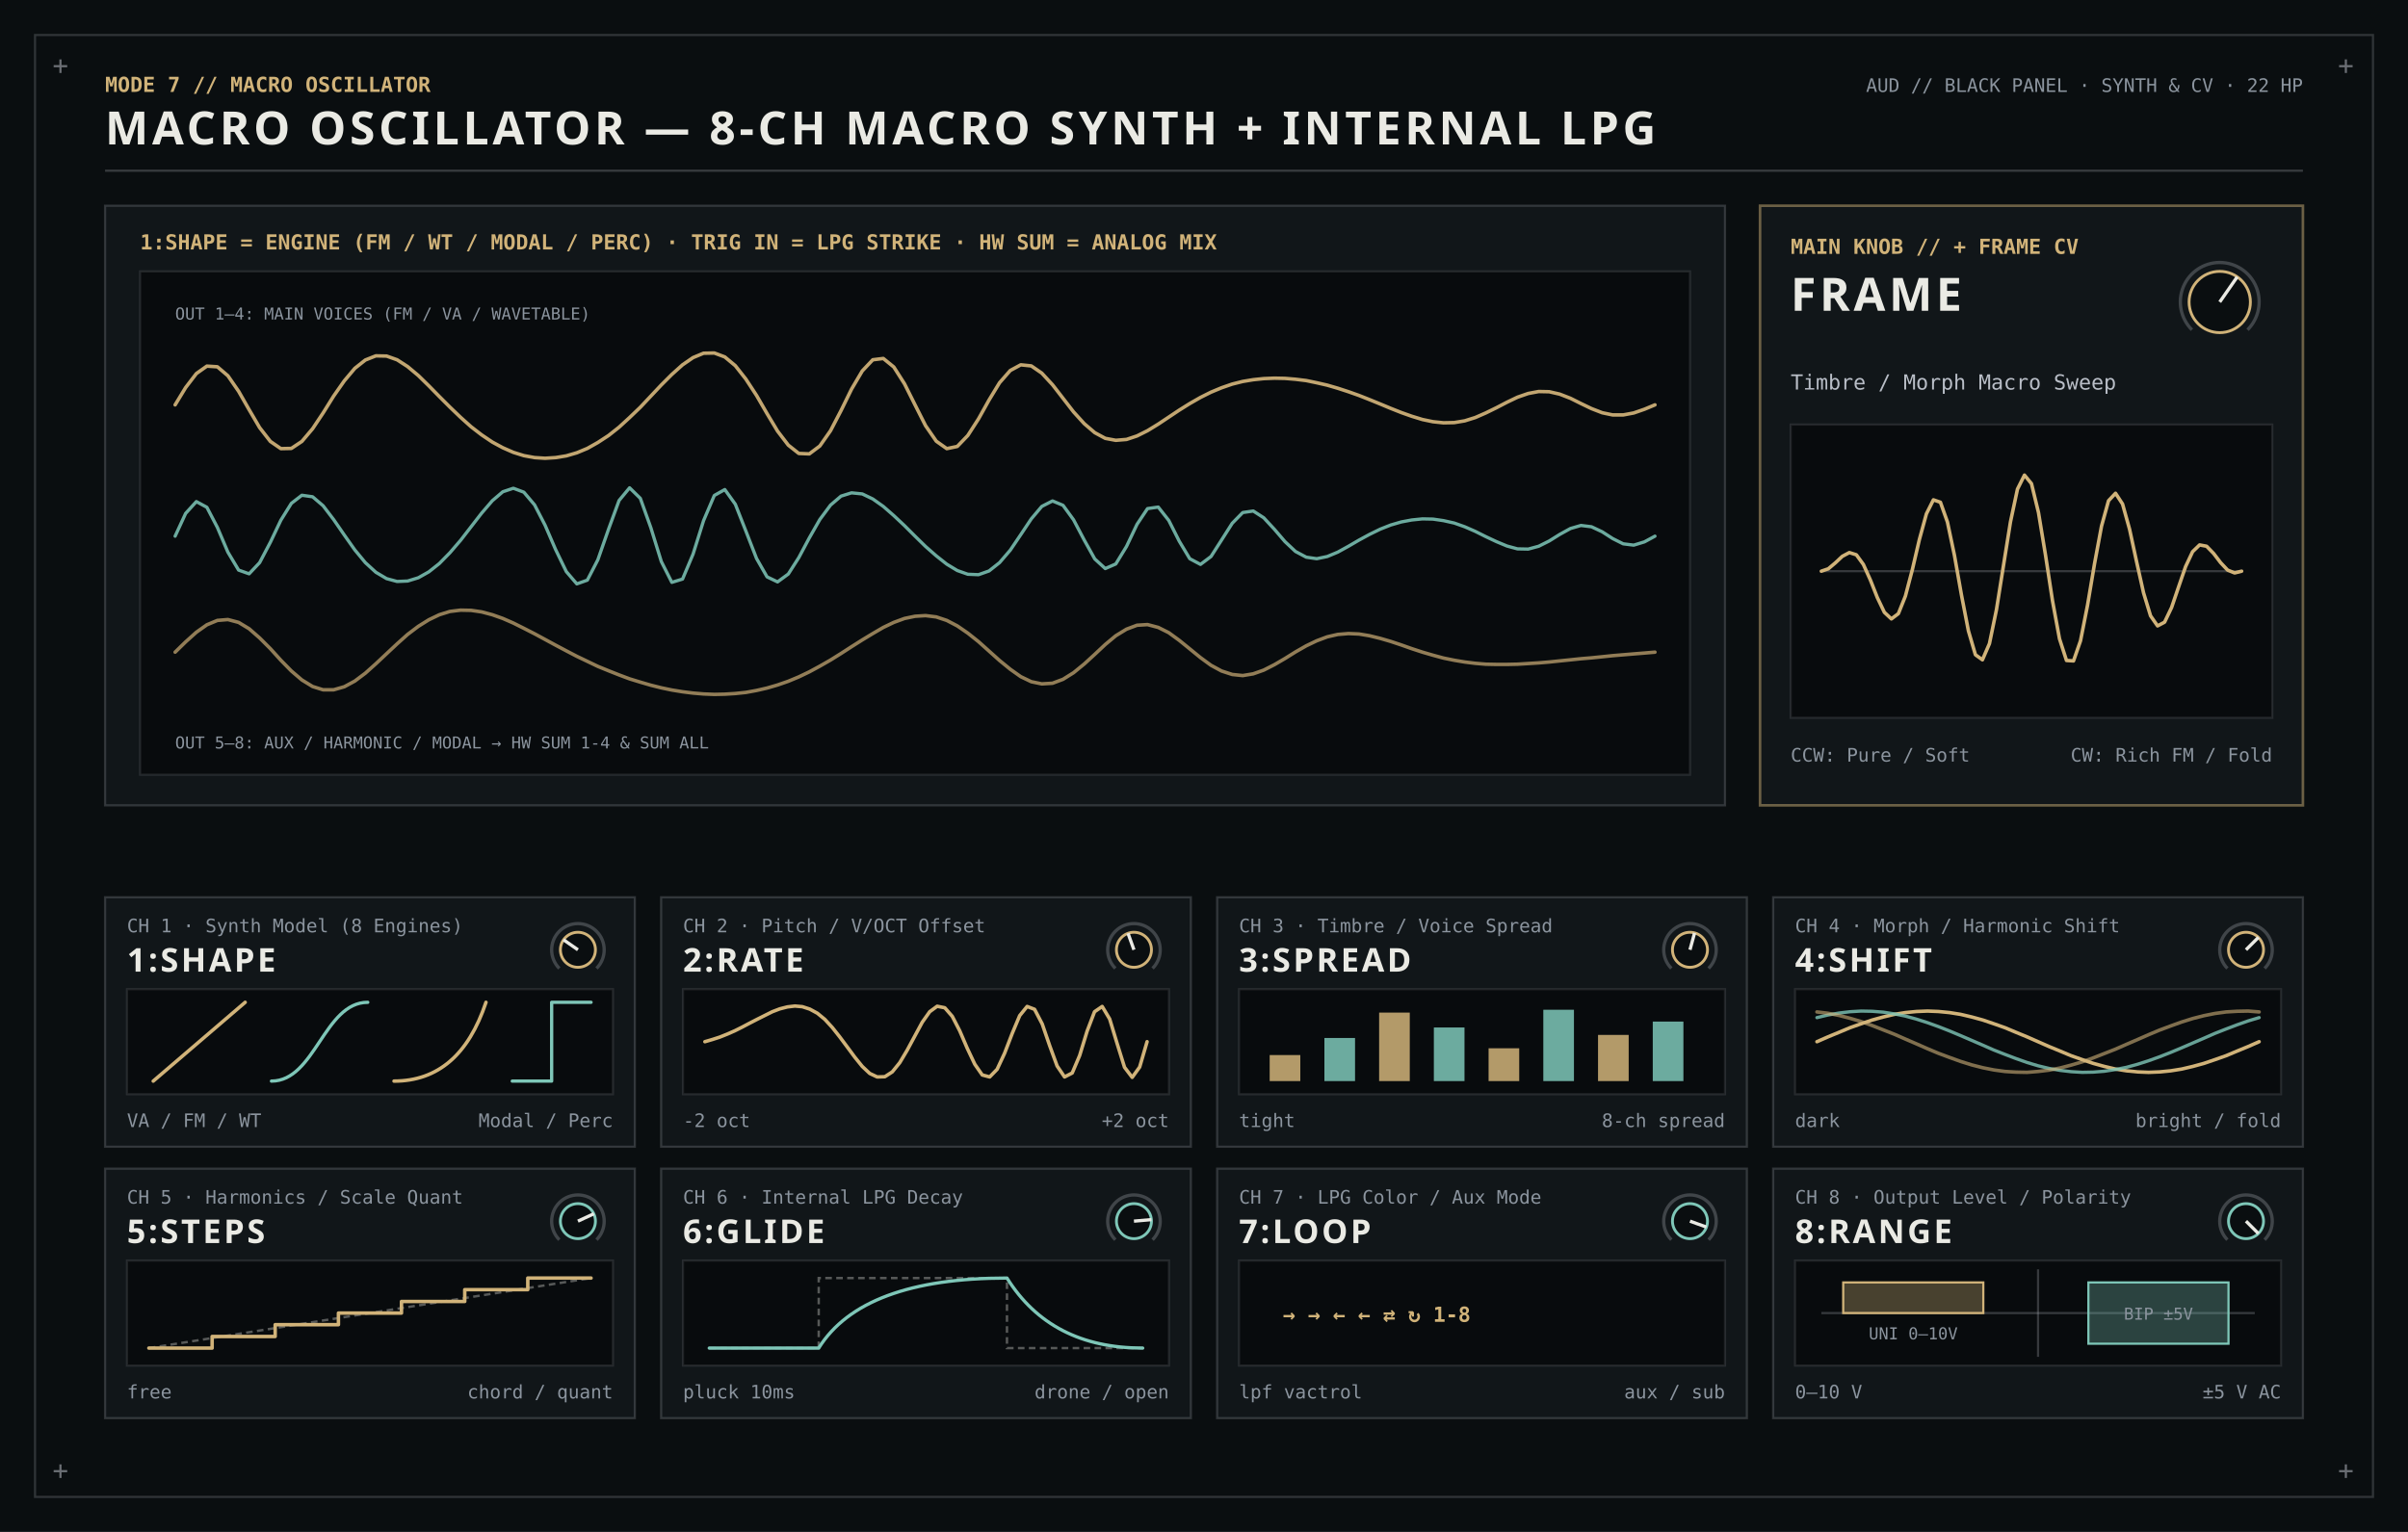
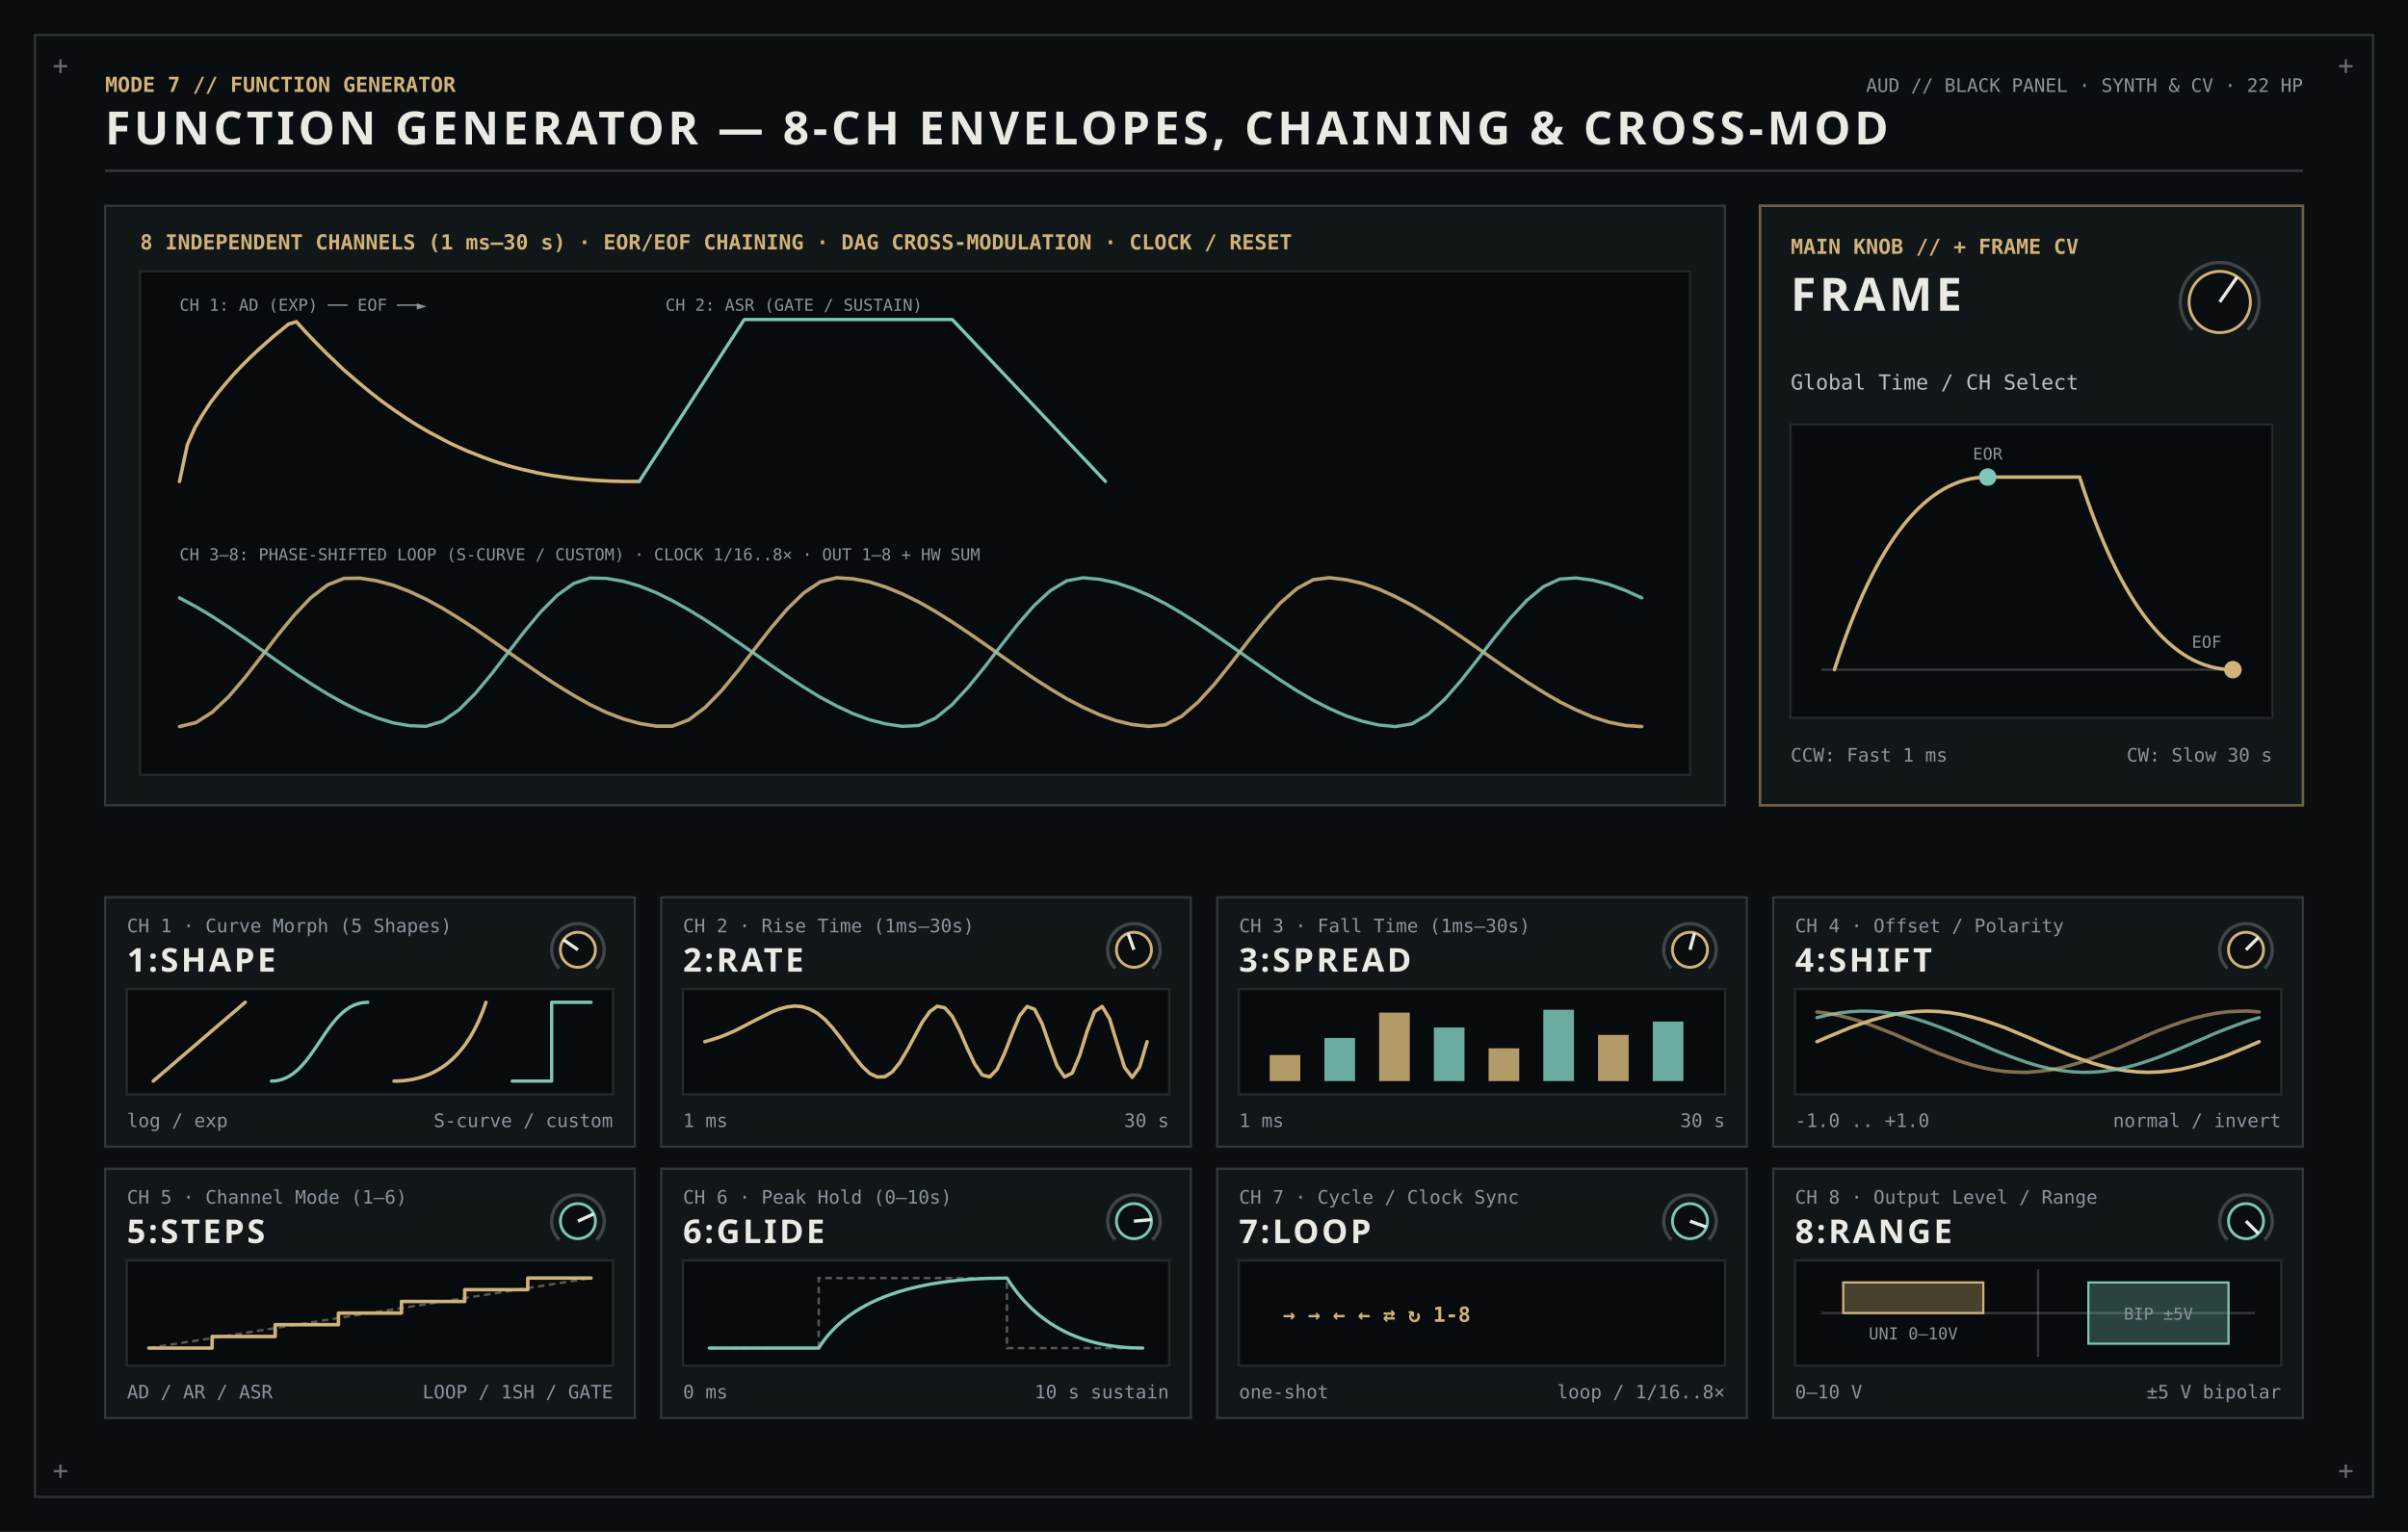
<svg xmlns="http://www.w3.org/2000/svg" viewBox="0 0 1100 700" width="1100" height="700">
  <defs>
    <style>
      .bg { fill: #0a0e10; }
      .card { fill: #111619; stroke: rgba(185, 190, 199, 0.22); stroke-width: 1; }
      .card-hi { fill: #111619; stroke: rgba(209, 179, 121, 0.48); stroke-width: 1.2; }
      .kcard { fill: #111619; stroke: rgba(185, 190, 199, 0.22); stroke-width: 1; }
      .plot { fill: #080b0d; stroke: rgba(185, 190, 199, 0.14); stroke-width: 1; }
      .title { font-family: 'Barlow Condensed', 'Bahnschrift', sans-serif; font-weight: 600; fill: #eaeae4; letter-spacing: 0.08em; font-size: 21px; }
      .kname { font-family: 'Barlow Condensed', 'Bahnschrift', sans-serif; font-weight: 600; fill: #eaeae4; letter-spacing: 0.08em; font-size: 15px; }
      .mono { font-family: 'JetBrains Mono', monospace; font-weight: 400; fill: #b9bec7; font-size: 9.5px; }
      .mono-sm { font-family: 'JetBrains Mono', monospace; font-weight: 400; fill: #8b949e; font-size: 8.5px; }
      .mono-xs { font-family: 'JetBrains Mono', monospace; font-weight: 400; fill: #8b949e; font-size: 7.5px; }
      .mono-acc { font-family: 'JetBrains Mono', monospace; font-weight: 600; fill: #d1b379; font-size: 9.5px; }
      .mono-cy { font-family: 'JetBrains Mono', monospace; font-weight: 600; fill: #7ec7b8; font-size: 9.5px; }
      .grid { stroke: rgba(185, 190, 199, 0.10); stroke-width: 1; }
      .axis { stroke: rgba(185, 190, 199, 0.26); stroke-width: 1; }
      .w-acc { fill: none; stroke: #d1b379; stroke-width: 1.6; stroke-linecap: round; stroke-linejoin: round; }
      .w-cy { fill: none; stroke: #7ec7b8; stroke-width: 1.5; stroke-linecap: round; stroke-linejoin: round; }
      .w-dim { fill: none; stroke: rgba(234, 234, 228, 0.35); stroke-width: 1.1; stroke-dasharray: 3 2; }
      .reg { font-family: 'JetBrains Mono', monospace; fill: #b9bec7; font-size: 12px; opacity: 0.55; }
    </style>
    <marker id="arr-a" viewBox="0 0 10 10" refX="8" refY="5" markerWidth="5" markerHeight="5" orient="auto-start-reverse">
      <path d="M 0 1 L 10 5 L 0 9 z" fill="#d1b379" />
    </marker>
    <marker id="arr-c" viewBox="0 0 10 10" refX="8" refY="5" markerWidth="5" markerHeight="5" orient="auto-start-reverse">
      <path d="M 0 1 L 10 5 L 0 9 z" fill="#7ec7b8" />
    </marker>
  </defs>
  <rect class="bg" x="0" y="0" width="1100" height="700" />
  <rect x="16" y="16" width="1068" height="668" fill="none" stroke="rgba(185, 190, 199, 0.22)" stroke-width="1" />
  <text class="reg" x="24" y="34">+</text>
  <text class="reg" x="1068" y="34">+</text>
  <text class="reg" x="24" y="676">+</text>
  <text class="reg" x="1068" y="676">+</text>
-   <text class="mono-acc" x="48" y="42">MODE 7 // MACRO OSCILLATOR</text>
-   <text class="title" x="48" y="66">MACRO OSCILLATOR — 8-CH MACRO SYNTH + INTERNAL LPG</text>
+   <text class="mono-acc" x="48" y="42">MODE 7 // FUNCTION GENERATOR</text>
+   <text class="title" x="48" y="66">FUNCTION GENERATOR — 8-CH ENVELOPES, CHAINING &amp; CROSS-MOD</text>
  <text class="mono-sm" x="1052" y="42" text-anchor="end">AUD // BLACK PANEL · SYNTH &amp; CV · 22 HP</text>
  <line x1="48" y1="78" x2="1052" y2="78" stroke="rgba(185, 190, 199, 0.26)" stroke-width="1" />
  <rect class="card" x="48" y="94" width="740" height="274" />
-   <text class="mono-acc" x="64" y="114">1:SHAPE = ENGINE (FM / WT / MODAL / PERC)  ·  TRIG IN = LPG STRIKE  ·  HW SUM = ANALOG MIX</text>
+   <text class="mono-acc" x="64" y="114">8 INDEPENDENT CHANNELS (1 ms–30 s)  ·  EOR/EOF CHAINING  ·  DAG CROSS-MODULATION  ·  CLOCK / RESET</text>
  <rect class="plot" x="64" y="124" width="708" height="230" />
-   <polyline class="w-acc" opacity="0.92" points="80.0,185.0 84.8,177.1 89.7,170.7 94.5,167.3 99.3,167.6 104.1,171.7 109.0,178.8 113.8,187.2 118.6,195.4 123.5,201.7 128.3,205.0 133.1,204.9 137.9,201.7 142.8,195.9 147.6,188.7 152.4,181.0 157.3,174.0 162.1,168.3 166.9,164.5 171.7,162.6 176.6,162.7 181.4,164.4 186.2,167.5 191.1,171.6 195.9,176.3 200.7,181.2 205.5,186.0 210.4,190.7 215.2,195.0 220.0,198.7 224.9,202.0 229.7,204.6 234.5,206.7 239.3,208.2 244.2,209.1 249.0,209.4 253.8,209.1 258.7,208.3 263.5,206.9 268.3,204.9 273.1,202.2 278.0,199.0 282.8,195.2 287.6,190.8 292.5,186.1 297.3,181.0 302.1,175.9 306.9,171.1 311.8,166.7 316.6,163.4 321.4,161.4 326.3,161.3 331.1,163.1 335.9,167.1 340.7,173.2 345.6,180.7 350.4,189.0 355.2,197.0 360.1,203.4 364.9,207.2 369.7,207.4 374.5,203.8 379.4,196.8 384.2,187.6 389.0,177.8 393.9,169.5 398.7,164.4 403.5,163.8 408.3,167.7 413.2,175.4 418.0,185.0 422.8,194.5 427.7,201.6 432.5,205.0 437.3,204.0 442.1,199.0 447.0,191.4 451.8,182.8 456.6,174.9 461.5,169.3 466.3,166.7 471.1,167.2 475.9,170.5 480.8,175.8 485.6,182.0 490.4,188.2 495.3,193.6 500.1,197.7 504.9,200.3 509.7,201.2 514.6,200.8 519.4,199.2 524.2,196.8 529.1,193.8 533.9,190.6 538.7,187.4 543.5,184.4 548.4,181.6 553.2,179.2 558.0,177.2 562.9,175.5 567.7,174.3 572.5,173.5 577.3,173.0 582.2,172.8 587.0,172.9 591.8,173.3 596.7,173.9 601.5,174.9 606.3,176.0 611.1,177.4 616.0,179.0 620.8,180.7 625.6,182.6 630.5,184.6 635.3,186.6 640.1,188.5 644.9,190.2 649.8,191.7 654.6,192.7 659.4,193.2 664.3,193.1 669.1,192.3 673.9,190.8 678.7,188.7 683.6,186.3 688.4,183.8 693.2,181.5 698.1,179.8 702.9,178.9 707.7,179.0 712.5,180.1 717.4,182.0 722.2,184.4 727.0,186.7 731.9,188.6 736.7,189.6 741.5,189.6 746.3,188.7 751.2,187.0 756.0,185.0" />
-   <polyline class="w-cy" opacity="0.85" points="80.0,245.0 84.8,234.6 89.7,229.2 94.5,231.8 99.3,241.0 104.1,252.3 109.0,260.5 113.8,262.2 118.6,257.1 123.5,247.8 128.3,237.7 133.1,230.0 137.9,226.3 142.8,227.0 147.6,231.1 152.4,237.4 157.3,244.5 162.1,251.3 166.9,257.1 171.7,261.5 176.6,264.4 181.4,265.7 186.2,265.5 191.1,264.0 195.9,261.3 200.7,257.5 205.5,252.6 210.4,246.9 215.2,240.7 220.0,234.5 224.9,228.8 229.7,224.7 234.5,223.1 239.3,224.9 244.2,230.7 249.0,240.0 253.8,251.1 258.7,261.2 263.5,266.8 268.3,265.1 273.1,255.8 278.0,241.8 282.8,228.7 287.6,222.9 292.5,227.7 297.3,241.1 302.1,256.6 306.9,266.1 311.8,264.6 316.6,253.2 321.4,237.9 326.3,226.4 331.1,223.7 335.9,230.4 340.7,242.6 345.6,255.2 350.4,263.6 355.2,265.9 360.1,262.3 364.9,254.8 369.7,245.8 374.5,237.4 379.4,230.8 384.2,226.7 389.0,225.2 393.9,225.7 398.7,228.0 403.5,231.4 408.3,235.6 413.2,240.2 418.0,245.0 422.8,249.7 427.7,254.0 432.5,257.8 437.3,260.7 442.1,262.4 447.0,262.6 451.8,260.9 456.6,257.1 461.5,251.4 466.3,244.3 471.1,237.1 475.9,231.4 480.8,228.9 485.6,230.9 490.4,237.5 495.3,246.8 500.1,255.4 504.9,259.8 509.7,257.7 514.6,249.7 519.4,239.6 524.2,232.4 529.1,231.7 533.9,237.8 538.7,247.3 543.5,255.3 548.4,257.9 553.2,254.3 558.0,246.8 562.9,239.1 567.7,234.2 572.5,233.5 577.3,236.6 582.2,241.9 587.0,247.5 591.8,252.0 596.7,254.6 601.5,255.3 606.3,254.3 611.1,252.3 616.0,249.6 620.8,246.8 625.6,244.2 630.5,241.8 635.3,239.9 640.1,238.5 644.9,237.6 649.8,237.1 654.6,237.2 659.4,237.9 664.3,239.0 669.1,240.7 673.9,242.8 678.7,245.2 683.6,247.5 688.4,249.5 693.2,250.8 698.1,250.9 702.9,249.6 707.7,247.2 712.5,244.2 717.4,241.5 722.2,240.1 727.0,240.7 731.9,243.0 736.7,246.1 741.5,248.5 746.3,249.1 751.2,247.6 756.0,245.0" />
-   <polyline class="w-acc" opacity="0.68" points="80.0,298.0 84.8,293.3 89.7,288.9 94.5,285.5 99.3,283.5 104.1,283.1 109.0,284.4 113.8,287.3 118.6,291.5 123.5,296.4 128.3,301.7 133.1,306.6 137.9,310.7 142.8,313.7 147.6,315.2 152.4,315.2 157.3,313.8 162.1,311.2 166.9,307.6 171.7,303.3 176.6,298.7 181.4,294.2 186.2,289.9 191.1,286.2 195.9,283.2 200.7,280.9 205.5,279.4 210.4,278.8 215.2,278.9 220.0,279.6 224.9,280.9 229.7,282.6 234.5,284.7 239.3,287.1 244.2,289.6 249.0,292.2 253.8,294.8 258.7,297.4 263.5,299.9 268.3,302.2 273.1,304.5 278.0,306.5 282.8,308.4 287.6,310.2 292.5,311.7 297.3,313.1 302.1,314.3 306.9,315.3 311.8,316.1 316.6,316.7 321.4,317.1 326.3,317.3 331.1,317.2 335.9,316.9 340.7,316.4 345.6,315.5 350.4,314.4 355.2,313.0 360.1,311.3 364.9,309.3 369.7,307.0 374.5,304.4 379.4,301.6 384.2,298.6 389.0,295.5 393.9,292.4 398.7,289.5 403.5,286.7 408.3,284.4 413.2,282.6 418.0,281.6 422.8,281.3 427.7,281.9 432.5,283.5 437.3,286.0 442.1,289.3 447.0,293.2 451.8,297.5 456.6,301.8 461.5,305.8 466.3,309.2 471.1,311.5 475.9,312.5 480.8,312.2 485.6,310.4 490.4,307.4 495.3,303.4 500.1,299.0 504.9,294.5 509.7,290.5 514.6,287.5 519.4,285.7 524.2,285.4 529.1,286.7 533.9,289.1 538.7,292.6 543.5,296.5 548.4,300.5 553.2,304.0 558.0,306.6 562.9,308.2 567.7,308.7 572.5,307.9 577.3,306.2 582.2,303.7 587.0,300.9 591.8,297.9 596.7,295.1 601.5,292.8 606.3,291.0 611.1,289.9 616.0,289.5 620.8,289.7 625.6,290.5 630.5,291.7 635.3,293.1 640.1,294.7 644.9,296.4 649.8,298.0 654.6,299.4 659.4,300.7 664.3,301.7 669.1,302.5 673.9,303.1 678.7,303.5 683.6,303.6 688.4,303.6 693.2,303.5 698.1,303.2 702.9,302.9 707.7,302.5 712.5,302.0 717.4,301.5 722.2,301.0 727.0,300.6 731.9,300.1 736.7,299.6 741.5,299.2 746.3,298.8 751.2,298.4 756.0,298.0" />
-   <text class="mono-xs" x="80" y="146" fill="#d1b379">OUT 1–4: MAIN VOICES (FM / VA / WAVETABLE)</text>
-   <text class="mono-xs" x="80" y="342" fill="#7ec7b8">OUT 5–8: AUX / HARMONIC / MODAL  →  HW SUM 1-4 &amp; SUM ALL</text>
+   <polyline class="w-acc" points="82.0,220.0 85.6,203.2 89.1,195.3 92.7,189.2 96.2,183.9 99.8,179.2 103.4,174.9 106.9,170.9 110.5,167.1 114.0,163.6 117.6,160.2 121.2,157.0 124.7,153.9 128.3,151.0 131.8,148.1 135.4,147.0 138.9,150.9 142.5,154.7 146.1,158.4 149.6,161.9 153.2,165.3 156.7,168.7 160.3,171.8 163.9,174.9 167.4,177.8 171.0,180.7 174.5,183.4 178.1,186.0 181.7,188.5 185.2,190.9 188.8,193.2 192.3,195.3 195.9,197.4 199.5,199.3 203.0,201.2 206.6,203.0 210.1,204.6 213.7,206.2 217.3,207.6 220.8,209.0 224.4,210.3 227.9,211.5 231.5,212.6 235.1,213.6 238.6,214.5 242.2,215.3 245.7,216.1 249.3,216.8 252.8,217.4 256.4,217.9 260.0,218.4 263.5,218.8 267.1,219.1 270.6,219.4 274.2,219.6 277.8,219.8 281.3,219.9 284.9,220.0 288.4,220.0 292.0,220.0" />
+   <text class="mono-xs" x="82" y="142" fill="#d1b379">CH 1: AD (EXP) ── EOF ──►</text>
+   <polyline class="w-cy" points="292,220 340,146 435,146 505,220" />
+   <text class="mono-xs" x="304" y="142" fill="#7ec7b8">CH 2: ASR (GATE / SUSTAIN)</text>
+   <polyline class="w-acc" opacity="0.88" points="82.0,332.0 89.5,330.2 97.0,325.4 104.5,318.3 112.0,309.5 119.5,299.9 127.0,290.1 134.5,281.0 142.0,273.1 149.6,267.3 157.1,264.3 164.6,264.2 172.1,265.4 179.6,267.4 187.1,270.3 194.6,273.8 202.1,277.9 209.6,282.5 217.1,287.4 224.6,292.6 232.1,297.9 239.6,303.1 247.1,308.3 254.6,313.2 262.1,317.8 269.6,322.0 277.1,325.6 284.7,328.5 292.2,330.6 299.7,331.8 307.2,331.8 314.7,328.9 322.2,323.2 329.7,315.5 337.2,306.4 344.7,296.6 352.2,287.0 359.7,278.2 367.2,270.9 374.7,265.9 382.2,264.0 389.7,264.5 397.2,265.9 404.7,268.3 412.2,271.4 419.8,275.1 427.3,279.4 434.8,284.1 442.3,289.1 449.8,294.3 457.3,299.6 464.8,304.9 472.3,310.0 479.8,314.8 487.3,319.3 494.8,323.2 502.3,326.6 509.8,329.3 517.3,331.1 524.8,331.9 532.3,331.2 539.8,327.3 547.3,320.8 554.9,312.5 562.4,303.1 569.9,293.3 577.4,283.9 584.9,275.5 592.4,269.0 599.9,264.9 607.4,264.0 614.9,264.9 622.4,266.6 629.9,269.2 637.4,272.6 644.9,276.5 652.4,281.0 659.9,285.8 667.4,290.9 674.9,296.1 682.4,301.4 690.0,306.6 697.5,311.6 705.0,316.3 712.5,320.7 720.0,324.4 727.5,327.6 735.0,330.0 742.5,331.5 750.0,332.0" />
+   <polyline class="w-cy" opacity="0.88" points="82.0,273.2 89.5,277.2 97.0,281.7 104.5,286.6 112.0,291.7 119.5,297.0 127.0,302.3 134.5,307.5 142.0,312.4 149.6,317.1 157.1,321.3 164.6,325.0 172.1,328.0 179.6,330.3 187.1,331.6 194.6,331.9 202.1,329.6 209.6,324.4 217.1,316.9 224.6,307.9 232.1,298.2 239.6,288.5 247.1,279.5 254.6,272.0 262.1,266.6 269.6,264.1 277.1,264.3 284.7,265.6 292.2,267.8 299.7,270.8 307.2,274.5 314.7,278.7 322.2,283.3 329.7,288.3 337.2,293.5 344.7,298.7 352.2,304.0 359.7,309.1 367.2,314.0 374.7,318.6 382.2,322.6 389.7,326.1 397.2,328.9 404.7,330.8 412.2,331.9 419.8,331.5 427.3,328.2 434.8,322.1 442.3,314.0 449.8,304.8 457.3,295.0 464.8,285.4 472.3,276.8 479.8,269.9 487.3,265.4 494.8,264.0 502.3,264.7 509.8,266.3 517.3,268.8 524.8,272.0 532.3,275.8 539.8,280.2 547.3,284.9 554.9,290.0 562.4,295.2 569.9,300.5 577.4,305.7 584.9,310.8 592.4,315.6 599.9,320.0 607.4,323.8 614.9,327.1 622.4,329.6 629.9,331.3 637.4,332.0 644.9,330.8 652.4,326.4 659.9,319.6 667.4,311.0 674.9,301.5 682.4,291.7 690.0,282.4 697.5,274.3 705.0,268.1 712.5,264.6 720.0,264.1 727.5,265.1 735.0,267.0 742.5,269.8 750.0,273.2" />
+   <text class="mono-xs" x="82" y="256" fill="#d1b379">CH 3–8: PHASE-SHIFTED LOOP (S-CURVE / CUSTOM)  ·  CLOCK 1/16..8×  ·  OUT 1–8 + HW SUM</text>
  <rect class="card-hi" x="804" y="94" width="248" height="274" />
  <text class="mono-acc" x="818" y="116">MAIN KNOB // + FRAME CV</text>
  <text class="title" x="818" y="142">FRAME</text>
  <path d="M 1001.3 150.7 A 18 18 0 1 1 1026.7 150.7" fill="none" stroke="rgba(185, 190, 199, 0.28)" stroke-width="1.5" />
  <circle cx="1014" cy="138" r="14" fill="#0a0e10" stroke="#d1b379" stroke-width="1.3" />
  <line x1="1014" y1="138" x2="1022.0" y2="126.5" stroke="#eaeae4" stroke-width="1.5" />
-   <text class="mono" x="818" y="178">Timbre / Morph Macro Sweep</text>
+   <text class="mono" x="818" y="178">Global Time / CH Select</text>
  <rect class="plot" x="818" y="194" width="220" height="134" />
-   <line class="axis" x1="832" y1="261" x2="1024" y2="261" />
-   <polyline class="w-acc" points="832.0,261.0 835.2,259.9 838.4,257.2 841.6,254.2 844.8,252.5 848.0,253.5 851.2,257.9 854.4,265.0 857.6,273.1 860.8,279.8 864.0,282.8 867.2,280.4 870.4,272.4 873.6,260.2 876.8,246.5 880.0,234.8 883.2,228.4 886.4,229.5 889.6,238.5 892.8,253.7 896.0,271.8 899.2,288.3 902.4,299.2 905.6,301.5 908.8,294.1 912.0,278.6 915.2,258.5 918.4,238.5 921.6,223.5 924.8,217.1 928.0,221.0 931.2,234.2 934.4,253.6 937.6,274.5 940.8,291.9 944.0,301.8 947.2,302.0 950.4,292.8 953.6,276.6 956.8,257.6 960.0,240.4 963.2,228.8 966.4,225.4 969.6,230.3 972.8,241.8 976.0,256.6 979.2,270.9 982.4,281.4 985.6,286.0 988.8,284.3 992.0,277.6 995.2,268.2 998.4,258.9 1001.6,252.1 1004.8,249.0 1008.0,249.6 1011.2,252.9 1014.4,257.1 1017.6,260.5 1020.8,261.8 1024.0,261.0" />
-   <text class="mono-sm" x="818" y="348">CCW: Pure / Soft</text>
-   <text class="mono-sm" x="1038" y="348" text-anchor="end">CW: Rich FM / Fold</text>
+   <line class="axis" x1="832" y1="306" x2="1024" y2="306" />
+   <path class="w-acc" d="M 838 306 Q 866 218 908 218 L 950 218 Q 978 306 1020 306" />
+   <circle cx="908" cy="218" r="4" fill="#7ec7b8" />
+   <text class="mono-xs" x="908" y="210" text-anchor="middle">EOR</text>
+   <circle cx="1020" cy="306" r="4" fill="#d1b379" />
+   <text class="mono-xs" x="1008" y="296" text-anchor="middle">EOF</text>
+   <text class="mono-sm" x="818" y="348">CCW: Fast 1 ms</text>
+   <text class="mono-sm" x="1038" y="348" text-anchor="end">CW: Slow 30 s</text>
  <rect class="kcard" x="48" y="410" width="242" height="114" />
-   <text class="mono-sm" x="58" y="426">CH 1 · Synth Model (8 Engines)</text>
+   <text class="mono-sm" x="58" y="426">CH 1 · Curve Morph (5 Shapes)</text>
  <text class="kname" x="58" y="444">1:SHAPE</text>
  <path d="M 255.5 442.5 A 12 12 0 1 1 272.5 442.5" fill="none" stroke="rgba(185, 190, 199, 0.28)" stroke-width="1.5" />
  <circle cx="264" cy="434" r="8" fill="#0a0e10" stroke="#d1b379" stroke-width="1.3" />
  <line x1="264" y1="434" x2="257.4" y2="429.4" stroke="#eaeae4" stroke-width="1.5" />
  <rect class="plot" x="58" y="452" width="222" height="48" />
  <line class="w-acc" x1="70" y1="494" x2="112" y2="458" />
  <path class="w-cy" d="M 124 494 C 144 494, 148 458, 168 458" />
  <path class="w-acc" d="M 180 494 Q 210 494 222 458" />
  <polyline class="w-cy" points="234,494 252,494 252,458 270,458" />
-   <text class="mono-sm" x="58" y="515">VA / FM / WT</text>
-   <text class="mono-sm" x="280" y="515" text-anchor="end">Modal / Perc</text>
+   <text class="mono-sm" x="58" y="515">log / exp</text>
+   <text class="mono-sm" x="280" y="515" text-anchor="end">S-curve / custom</text>
  <rect class="kcard" x="302" y="410" width="242" height="114" />
-   <text class="mono-sm" x="312" y="426">CH 2 · Pitch / V/OCT Offset</text>
+   <text class="mono-sm" x="312" y="426">CH 2 · Rise Time (1ms–30s)</text>
  <text class="kname" x="312" y="444">2:RATE</text>
  <path d="M 509.5 442.5 A 12 12 0 1 1 526.5 442.5" fill="none" stroke="rgba(185, 190, 199, 0.28)" stroke-width="1.5" />
  <circle cx="518" cy="434" r="8" fill="#0a0e10" stroke="#d1b379" stroke-width="1.3" />
  <line x1="518" y1="434" x2="515.3" y2="426.5" stroke="#eaeae4" stroke-width="1.5" />
  <rect class="plot" x="312" y="452" width="222" height="48" />
  <polyline class="w-acc" points="322.0,476.0 325.4,475.0 328.8,473.9 332.3,472.5 335.7,471.0 339.1,469.3 342.5,467.5 346.0,465.7 349.4,464.0 352.8,462.3 356.2,461.0 359.7,460.1 363.1,459.7 366.5,460.0 369.9,461.1 373.4,463.0 376.8,465.8 380.2,469.5 383.6,473.8 387.1,478.5 390.5,483.1 393.9,487.3 397.3,490.5 400.7,492.1 404.2,492.0 407.6,489.8 411.0,485.6 414.4,479.9 417.9,473.4 421.3,467.1 424.7,462.3 428.1,459.8 431.6,460.5 435.0,464.4 438.4,471.0 441.8,478.9 445.3,486.3 448.7,491.2 452.1,492.1 455.5,488.6 458.9,481.3 462.4,472.2 465.8,464.1 469.2,459.9 472.6,461.2 476.1,467.9 479.5,477.8 482.9,487.1 486.3,492.1 489.8,490.3 493.2,482.3 496.6,471.2 500.0,462.3 503.5,459.9 506.9,465.6 510.3,476.8 513.7,487.7 517.2,492.3 520.6,487.6 524.0,476.0" />
-   <text class="mono-sm" x="312" y="515">-2 oct</text>
-   <text class="mono-sm" x="534" y="515" text-anchor="end">+2 oct</text>
+   <text class="mono-sm" x="312" y="515">1 ms</text>
+   <text class="mono-sm" x="534" y="515" text-anchor="end">30 s</text>
  <rect class="kcard" x="556" y="410" width="242" height="114" />
-   <text class="mono-sm" x="566" y="426">CH 3 · Timbre / Voice Spread</text>
+   <text class="mono-sm" x="566" y="426">CH 3 · Fall Time (1ms–30s)</text>
  <text class="kname" x="566" y="444">3:SPREAD</text>
  <path d="M 763.5 442.5 A 12 12 0 1 1 780.5 442.5" fill="none" stroke="rgba(185, 190, 199, 0.28)" stroke-width="1.5" />
  <circle cx="772" cy="434" r="8" fill="#0a0e10" stroke="#d1b379" stroke-width="1.3" />
  <line x1="772" y1="434" x2="774.1" y2="426.3" stroke="#eaeae4" stroke-width="1.5" />
  <rect class="plot" x="566" y="452" width="222" height="48" />
  <rect x="580" y="482.1" width="14" height="11.9" fill="#d1b379" opacity="0.85" />
  <rect x="605" y="474.3" width="14" height="19.7" fill="#7ec7b8" opacity="0.85" />
  <rect x="630" y="462.7" width="14" height="31.3" fill="#d1b379" opacity="0.85" />
  <rect x="655" y="469.5" width="14" height="24.5" fill="#7ec7b8" opacity="0.85" />
  <rect x="680" y="479.0" width="14" height="15.0" fill="#d1b379" opacity="0.85" />
  <rect x="705" y="461.4" width="14" height="32.6" fill="#7ec7b8" opacity="0.85" />
  <rect x="730" y="472.9" width="14" height="21.1" fill="#d1b379" opacity="0.85" />
  <rect x="755" y="466.8" width="14" height="27.2" fill="#7ec7b8" opacity="0.85" />
-   <text class="mono-sm" x="566" y="515">tight</text>
-   <text class="mono-sm" x="788" y="515" text-anchor="end">8-ch spread</text>
+   <text class="mono-sm" x="566" y="515">1 ms</text>
+   <text class="mono-sm" x="788" y="515" text-anchor="end">30 s</text>
  <rect class="kcard" x="810" y="410" width="242" height="114" />
-   <text class="mono-sm" x="820" y="426">CH 4 · Morph / Harmonic Shift</text>
+   <text class="mono-sm" x="820" y="426">CH 4 · Offset / Polarity</text>
  <text class="kname" x="820" y="444">4:SHIFT</text>
  <path d="M 1017.5 442.5 A 12 12 0 1 1 1034.5 442.5" fill="none" stroke="rgba(185, 190, 199, 0.28)" stroke-width="1.5" />
  <circle cx="1026" cy="434" r="8" fill="#0a0e10" stroke="#d1b379" stroke-width="1.3" />
  <line x1="1026" y1="434" x2="1031.7" y2="428.3" stroke="#eaeae4" stroke-width="1.5" />
  <rect class="plot" x="820" y="452" width="222" height="48" />
  <polyline class="w-acc" opacity="1.00" points="830.0,476.0 835.0,473.8 840.1,471.7 845.1,469.6 850.2,467.8 855.2,466.1 860.3,464.7 865.4,463.5 870.4,462.7 875.5,462.2 880.5,462.0 885.5,462.2 890.6,462.7 895.6,463.5 900.7,464.7 905.8,466.1 910.8,467.8 915.9,469.6 920.9,471.7 926.0,473.8 931.0,476.0 936.0,478.2 941.1,480.3 946.1,482.4 951.2,484.2 956.2,485.9 961.3,487.3 966.4,488.5 971.4,489.3 976.5,489.8 981.5,490.0 986.5,489.8 991.6,489.3 996.6,488.5 1001.7,487.3 1006.8,485.9 1011.8,484.2 1016.9,482.4 1021.9,480.3 1027.0,478.2 1032.0,476.0" />
  <polyline class="w-cy" opacity="0.80" points="830.0,465.0 835.0,463.8 840.1,462.9 845.1,462.3 850.2,462.0 855.2,462.1 860.3,462.5 865.4,463.3 870.4,464.3 875.5,465.7 880.5,467.3 885.5,469.1 890.6,471.1 895.6,473.2 900.7,475.4 905.8,477.6 910.8,479.8 915.9,481.8 920.9,483.7 926.0,485.5 931.0,487.0 936.0,488.2 941.1,489.1 946.1,489.7 951.2,490.0 956.2,489.9 961.3,489.5 966.4,488.7 971.4,487.7 976.5,486.3 981.5,484.7 986.5,482.9 991.6,480.9 996.6,478.8 1001.7,476.6 1006.8,474.4 1011.8,472.2 1016.9,470.2 1021.9,468.3 1027.0,466.5 1032.0,465.0" />
  <polyline class="w-acc" opacity="0.60" points="830.0,462.4 835.0,463.0 840.1,464.0 845.1,465.3 850.2,466.8 855.2,468.6 860.3,470.6 865.4,472.6 870.4,474.8 875.5,477.0 880.5,479.2 885.5,481.3 890.6,483.2 895.6,485.0 900.7,486.6 905.8,487.9 910.8,488.9 915.9,489.6 920.9,489.9 926.0,490.0 931.0,489.6 936.0,489.0 941.1,488.0 946.1,486.7 951.2,485.2 956.2,483.4 961.3,481.4 966.4,479.4 971.4,477.2 976.5,475.0 981.5,472.8 986.5,470.7 991.6,468.8 996.6,467.0 1001.7,465.4 1006.8,464.1 1011.8,463.1 1016.9,462.4 1021.9,462.1 1027.0,462.0 1032.0,462.4" />
-   <text class="mono-sm" x="820" y="515">dark</text>
-   <text class="mono-sm" x="1042" y="515" text-anchor="end">bright / fold</text>
+   <text class="mono-sm" x="820" y="515">-1.0 .. +1.0</text>
+   <text class="mono-sm" x="1042" y="515" text-anchor="end">normal / invert</text>
  <rect class="kcard" x="48" y="534" width="242" height="114" />
-   <text class="mono-sm" x="58" y="550">CH 5 · Harmonics / Scale Quant</text>
+   <text class="mono-sm" x="58" y="550">CH 5 · Channel Mode (1–6)</text>
  <text class="kname" x="58" y="568">5:STEPS</text>
  <path d="M 255.5 566.5 A 12 12 0 1 1 272.5 566.5" fill="none" stroke="rgba(185, 190, 199, 0.28)" stroke-width="1.5" />
  <circle cx="264" cy="558" r="8" fill="#0a0e10" stroke="#7ec7b8" stroke-width="1.3" />
  <line x1="264" y1="558" x2="271.3" y2="554.6" stroke="#eaeae4" stroke-width="1.5" />
  <rect class="plot" x="58" y="576" width="222" height="48" />
  <line class="w-dim" x1="68" y1="616" x2="270" y2="584" />
  <polyline class="w-acc" points="68.0,616.0 96.9,616.0 96.9,610.7 125.7,610.7 125.7,605.3 154.6,605.3 154.6,600.0 183.4,600.0 183.4,594.7 212.3,594.7 212.3,589.3 241.1,589.3 241.1,584.0 270.0,584.0" />
-   <text class="mono-sm" x="58" y="639">free</text>
-   <text class="mono-sm" x="280" y="639" text-anchor="end">chord / quant</text>
+   <text class="mono-sm" x="58" y="639">AD / AR / ASR</text>
+   <text class="mono-sm" x="280" y="639" text-anchor="end">LOOP / 1SH / GATE</text>
  <rect class="kcard" x="302" y="534" width="242" height="114" />
-   <text class="mono-sm" x="312" y="550">CH 6 · Internal LPG Decay</text>
+   <text class="mono-sm" x="312" y="550">CH 6 · Peak Hold (0–10s)</text>
  <text class="kname" x="312" y="568">6:GLIDE</text>
  <path d="M 509.5 566.5 A 12 12 0 1 1 526.5 566.5" fill="none" stroke="rgba(185, 190, 199, 0.28)" stroke-width="1.5" />
  <circle cx="518" cy="558" r="8" fill="#0a0e10" stroke="#7ec7b8" stroke-width="1.3" />
  <line x1="518" y1="558" x2="526.0" y2="557.3" stroke="#eaeae4" stroke-width="1.5" />
  <rect class="plot" x="312" y="576" width="222" height="48" />
  <polyline class="w-dim" points="324,616 374,616 374,584 460,584 460,616 522,616" />
  <path class="w-cy" d="M 324 616 L 374 616 Q 394 584 460 584 Q 480 616 522 616" />
-   <text class="mono-sm" x="312" y="639">pluck 10ms</text>
-   <text class="mono-sm" x="534" y="639" text-anchor="end">drone / open</text>
+   <text class="mono-sm" x="312" y="639">0 ms</text>
+   <text class="mono-sm" x="534" y="639" text-anchor="end">10 s sustain</text>
  <rect class="kcard" x="556" y="534" width="242" height="114" />
-   <text class="mono-sm" x="566" y="550">CH 7 · LPG Color / Aux Mode</text>
+   <text class="mono-sm" x="566" y="550">CH 7 · Cycle / Clock Sync</text>
  <text class="kname" x="566" y="568">7:LOOP</text>
  <path d="M 763.5 566.5 A 12 12 0 1 1 780.5 566.5" fill="none" stroke="rgba(185, 190, 199, 0.28)" stroke-width="1.5" />
  <circle cx="772" cy="558" r="8" fill="#0a0e10" stroke="#7ec7b8" stroke-width="1.3" />
  <line x1="772" y1="558" x2="779.5" y2="560.7" stroke="#eaeae4" stroke-width="1.5" />
  <rect class="plot" x="566" y="576" width="222" height="48" />
  <text class="mono-acc" x="586" y="604">→ →    ← ←    ⇄    ↻ 1-8</text>
-   <text class="mono-sm" x="566" y="639">lpf vactrol</text>
-   <text class="mono-sm" x="788" y="639" text-anchor="end">aux / sub</text>
+   <text class="mono-sm" x="566" y="639">one-shot</text>
+   <text class="mono-sm" x="788" y="639" text-anchor="end">loop / 1/16..8×</text>
  <rect class="kcard" x="810" y="534" width="242" height="114" />
-   <text class="mono-sm" x="820" y="550">CH 8 · Output Level / Polarity</text>
+   <text class="mono-sm" x="820" y="550">CH 8 · Output Level / Range</text>
  <text class="kname" x="820" y="568">8:RANGE</text>
  <path d="M 1017.5 566.5 A 12 12 0 1 1 1034.5 566.5" fill="none" stroke="rgba(185, 190, 199, 0.28)" stroke-width="1.5" />
  <circle cx="1026" cy="558" r="8" fill="#0a0e10" stroke="#7ec7b8" stroke-width="1.3" />
  <line x1="1026" y1="558" x2="1031.7" y2="563.7" stroke="#eaeae4" stroke-width="1.5" />
  <rect class="plot" x="820" y="576" width="222" height="48" />
  <line class="axis" x1="931.0" y1="580" x2="931.0" y2="620" />
  <line class="axis" x1="832" y1="600.0" x2="1030" y2="600.0" />
  <rect x="842" y="586" width="64" height="14" fill="rgba(209, 179, 121, 0.32)" stroke="#d1b379" />
  <text class="mono-xs" x="874" y="612" text-anchor="middle">UNI 0–10V</text>
  <rect x="954" y="586" width="64" height="28" fill="rgba(126, 199, 184, 0.30)" stroke="#7ec7b8" />
  <text class="mono-xs" x="986" y="603" text-anchor="middle">BIP ±5V</text>
  <text class="mono-sm" x="820" y="639">0–10 V</text>
-   <text class="mono-sm" x="1042" y="639" text-anchor="end">±5 V AC</text>
+   <text class="mono-sm" x="1042" y="639" text-anchor="end">±5 V bipolar</text>
</svg>
